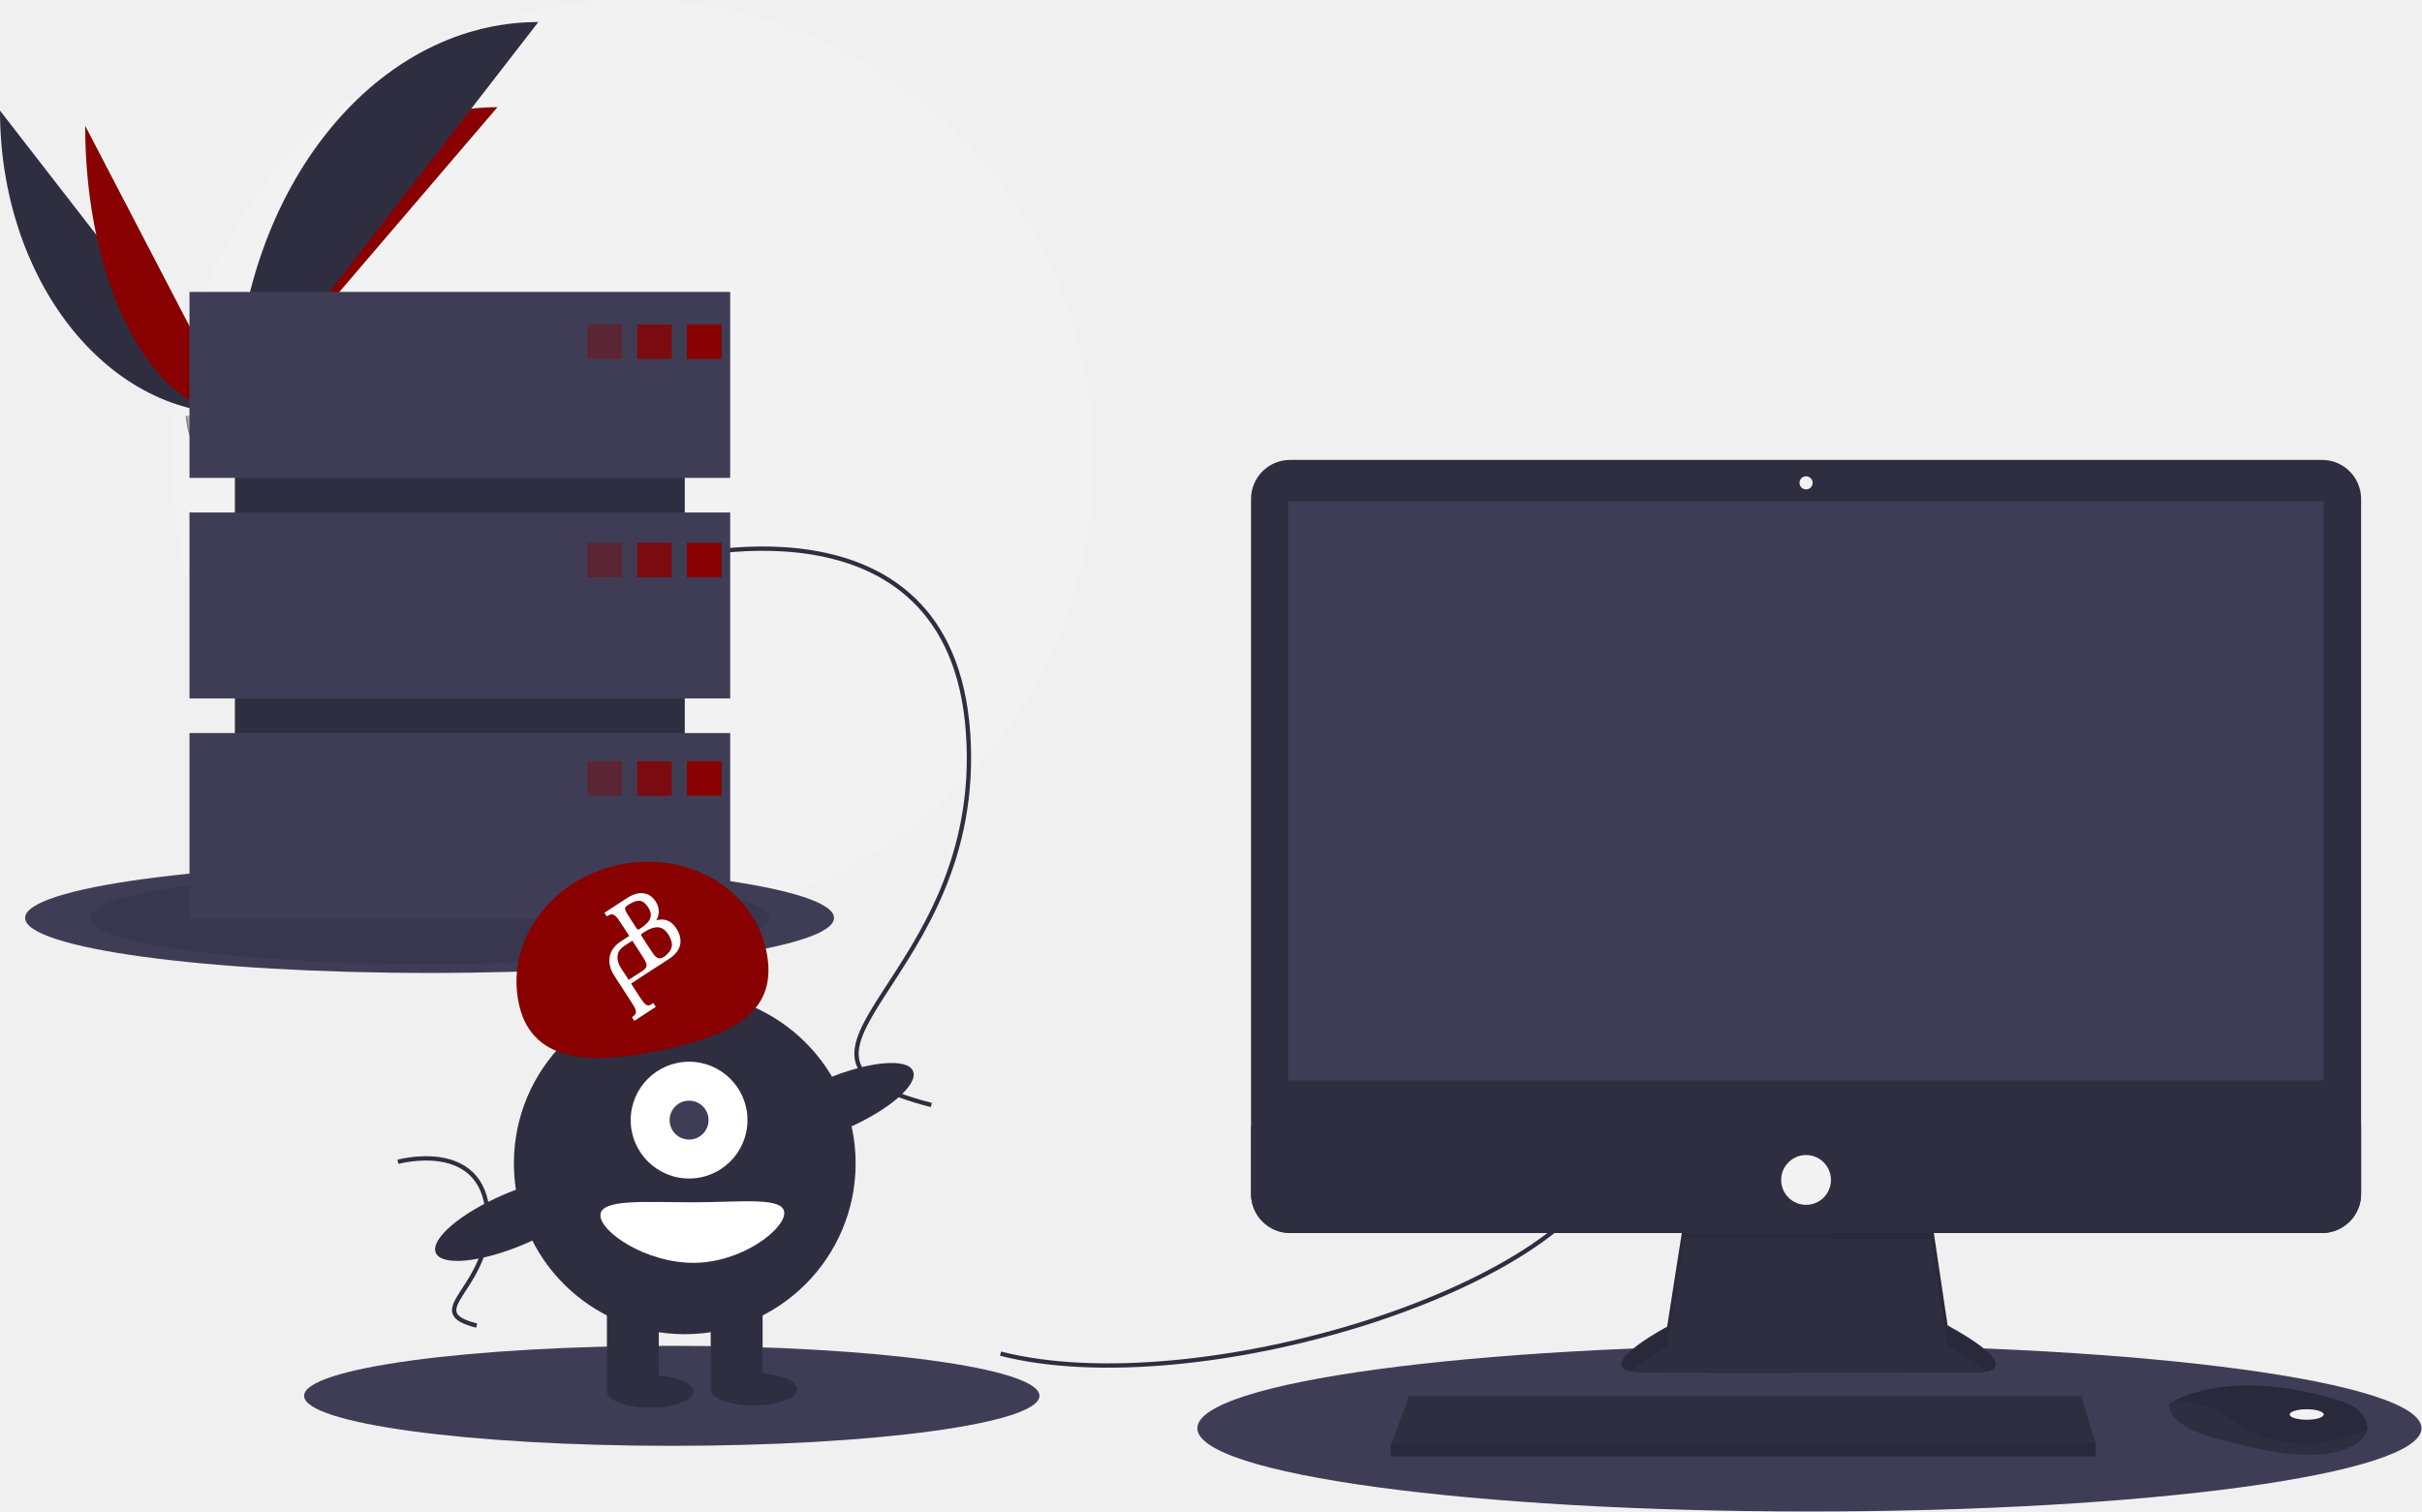
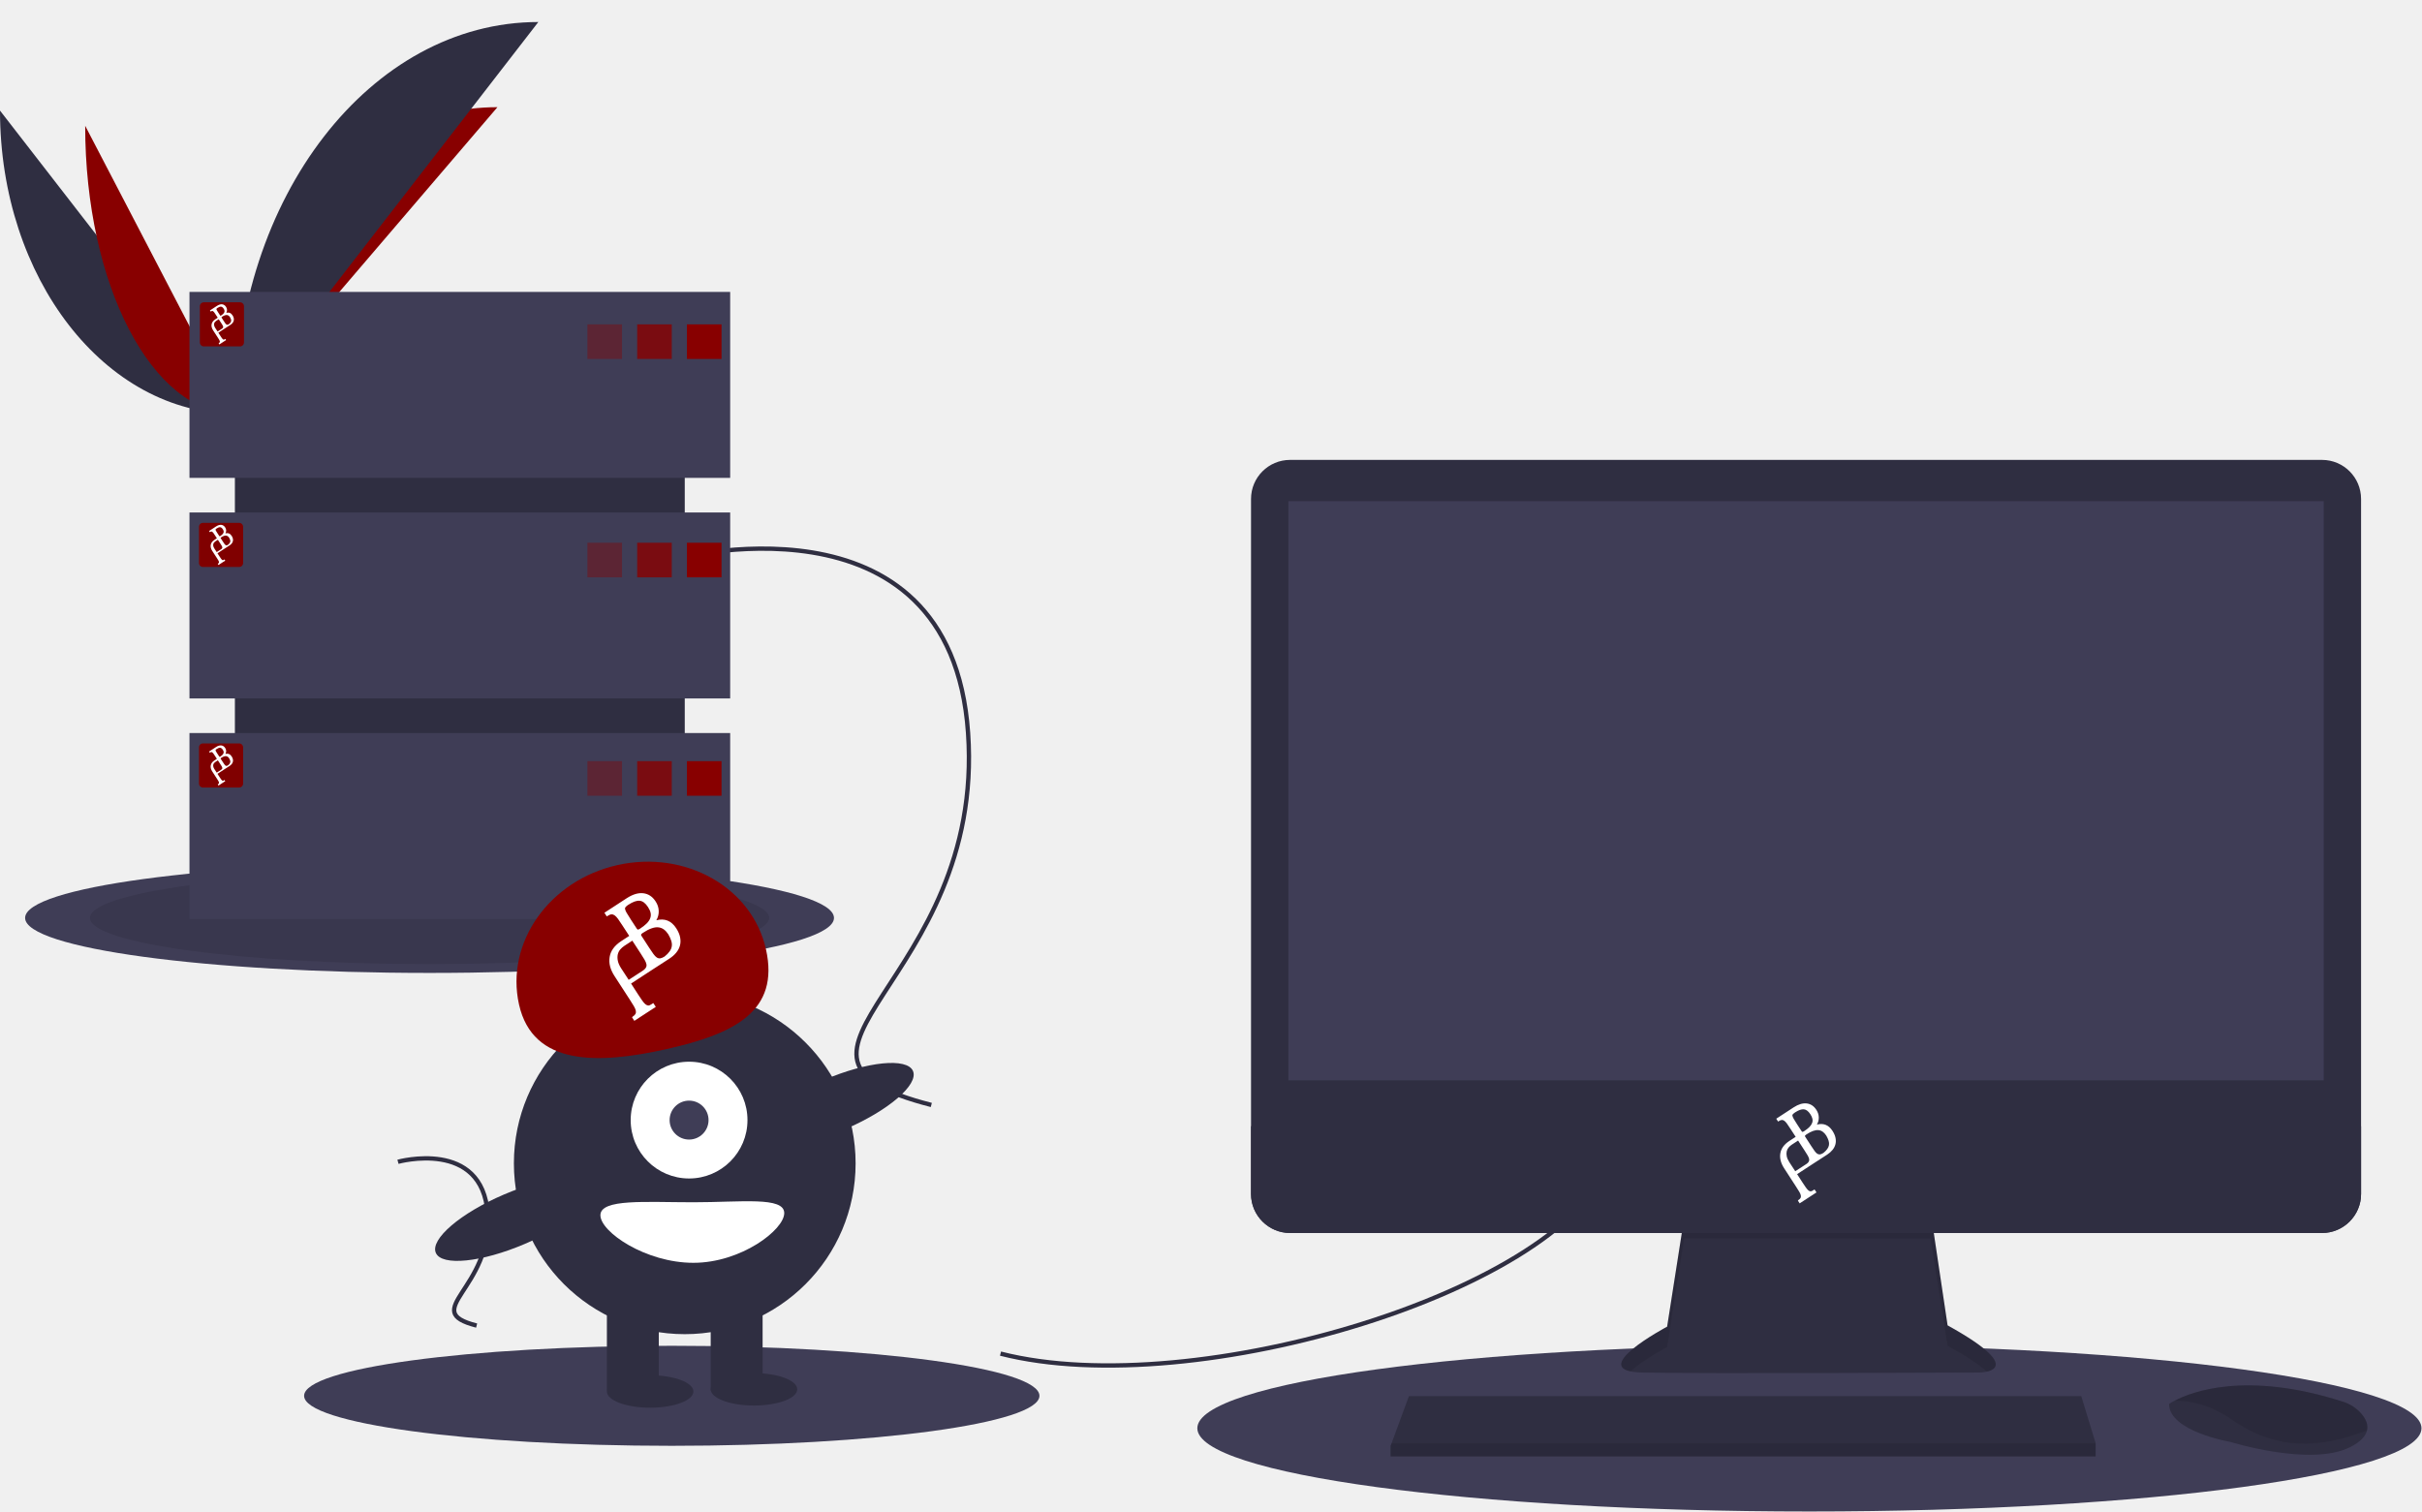
- <svg xmlns="http://www.w3.org/2000/svg" clip-rule="evenodd" fill-rule="evenodd" stroke-miterlimit="10" viewBox="0 0 4666 2913">
-   <circle cx="1219.2" cy="887.5" fill="#f2f2f2" r="887.5" />
-   <path d="m0 213.093c0 322.908 202.575 584.201 452.92 584.201" fill="#2f2e41" fill-rule="nonzero" />
-   <path d="m452.92 797.294c0-326.536 226.062-590.765 505.432-590.765" fill="#800" fill-rule="nonzero" />
-   <path d="m164.101 242.365c0 306.728 129.179 554.929 288.819 554.929" fill="#800" fill-rule="nonzero" />
-   <path d="m452.92 797.294c0-417.241 261.293-754.866 584.2-754.866" fill="#2f2e41" fill-rule="nonzero" />
-   <path d="m357.637 801.413s64.232-1.979 83.589-15.763c19.358-13.784 98.804-30.244 103.607-8.136 4.802 22.107 96.528 109.951 24.011 110.535-72.517.585-168.498-11.295-187.818-23.064-19.321-11.769-23.389-63.572-23.389-63.572z" fill="#a8a8a8" fill-rule="nonzero" />
-   <path d="m570.138 880.354c-72.517.585-168.497-11.296-187.818-23.065-14.713-8.962-20.577-41.122-22.538-55.96-1.359.058-2.145.083-2.145.083s4.069 51.804 23.389 63.573c19.321 11.768 115.301 23.649 187.818 23.064 20.933-.169 28.163-7.616 27.766-18.647-2.908 6.665-10.892 10.826-26.472 10.952z" fill-opacity=".2" fill-rule="nonzero" />
-   <ellipse cx="827.538" cy="1768.75" fill="#3f3d56" rx="779.167" ry="106" />
-   <ellipse cx="827.538" cy="1768.75" fill-opacity=".1" rx="654.167" ry="88.994" />
-   <ellipse cx="3485.87" cy="2752.08" fill="#3f3d56" rx="1179.17" ry="160.417" />
-   <ellipse cx="1294.2" cy="2689.58" fill="#3f3d56" rx="708.333" ry="96.363" />
-   <path d="m1927.54 2608.33c375 95.834 1095.83-125 1175-375" fill="none" stroke="#2f2e41" stroke-width="8.33" />
-   <path d="m1290.04 1079.17s541.667-150 575 333.333-445.833 620.833-70.833 716.667" fill="none" stroke="#2f2e41" stroke-width="8.33" />
-   <path d="m766.714 2238.68s162.802-45.084 172.82 100.185c10.019 145.269-133.998 186.595-21.289 215.398" fill="none" stroke="#2f2e41" stroke-width="8.33" />
-   <path d="m3244.6 2346.83-32.823 209.563s-161.591 85.845-47.973 88.37c113.619 2.525 648.889 0 648.889 0s103.519 0-60.597-90.895l-32.823-219.662z" fill="#2f2e41" fill-rule="nonzero" />
-   <path d="m3140.95 2642.49c25.804-22.96 70.828-46.883 70.828-46.883l32.824-209.564 474.673.447 32.823 206.592c38.271 21.196 61.979 37.446 75.849 49.909 21.078-4.809 44.113-22.682-75.849-89.122l-32.823-219.662-474.673 12.624-32.823 209.563s-135.784 72.144-70.829 86.096z" fill-opacity=".1" fill-rule="nonzero" />
-   <path d="m4548.69 961.393c0-41.499-33.692-75.191-75.19-75.191h-1988.17c-41.498 0-75.19 33.692-75.19 75.191v1339.29c0 41.499 33.692 75.191 75.19 75.191h1988.17c41.498 0 75.19-33.692 75.19-75.191z" fill="#2f2e41" />
-   <path d="m2482.1 965.736h1994.64v1115.99h-1994.64z" fill="#3f3d56" />
-   <circle cx="3479.41" cy="930.387" fill="#f2f2f2" r="12.624" />
-   <path d="m4548.69 2170.09v130.585.01c0 41.243-33.938 75.181-75.181 75.181-.003 0-.006 0-.009 0h-1988.17c-.003 0-.006 0-.009 0-41.243 0-75.181-33.938-75.181-75.181 0-.003 0-.007 0-.01v-130.585z" fill="#2f2e41" fill-rule="nonzero" />
-   <path d="m4037.41 2781.11v25.25h-1358.38v-20.2l1.871-5.05 33.479-90.896 1295.25.001 27.775 90.895z" fill="#2f2e41" fill-rule="nonzero" />
-   <path d="m4560.15 2756.39c-2.475 10.579-11.817 21.739-32.924 32.293-75.746 37.873-229.763-10.099-229.763-10.099s-118.668-20.199-118.668-73.221c3.332-2.282 6.807-4.348 10.403-6.186 31.845-16.848 137.435-58.422 324.657 1.76 13.791 4.329 26.113 12.404 35.587 23.322 7.587 8.881 13.535 20.146 10.708 32.131z" fill="#2f2e41" fill-rule="nonzero" />
-   <path d="m4560.15 2756.39c-92.713 35.525-175.352 38.176-260.162-20.729-42.771-29.693-81.628-37.04-110.79-36.484 31.845-16.848 137.435-58.422 324.657 1.76 13.791 4.329 26.113 12.404 35.587 23.322 7.587 8.881 13.535 20.146 10.708 32.131z" fill-opacity=".1" fill-rule="nonzero" />
-   <ellipse cx="4443.91" cy="2725.56" fill="#f2f2f2" rx="32.823" ry="10.099" />
-   <circle cx="3479.41" cy="2273.61" fill="#f2f2f2" r="47.972" />
-   <path d="m4037.41 2781.11v25.25h-1358.38v-20.2l1.871-5.05h1356.5z" fill-opacity=".1" fill-rule="nonzero" />
-   <path d="m452.538 662.5h866.667v1008.33h-866.667z" fill="#2f2e41" />
-   <path d="m365.038 562.5h1041.67v358.333h-1041.67z" fill="#3f3d56" />
-   <path d="m365.038 987.5h1041.67v358.333h-1041.67z" fill="#3f3d56" />
-   <path d="m365.038 1412.5h1041.67v358.333h-1041.67z" fill="#3f3d56" />
-   <g fill="#800">
-     <path d="m1131.7 625h66.667v66.667h-66.667z" fill-opacity=".4" />
-     <path d="m1227.54 625h66.667v66.667h-66.667z" fill-opacity=".8" />
-     <path d="m1323.37 625h66.667v66.667h-66.667z" />
-     <path d="m1131.7 1045.83h66.667v66.667h-66.667z" fill-opacity=".4" />
-     <path d="m1227.54 1045.83h66.667v66.667h-66.667z" fill-opacity=".8" />
-     <path d="m1323.37 1045.83h66.667v66.667h-66.667z" />
-     <path d="m1131.7 1466.67h66.667v66.667h-66.667z" fill-opacity=".4" />
-     <path d="m1227.54 1466.67h66.667v66.667h-66.667z" fill-opacity=".8" />
-     <path d="m1323.37 1466.67h66.667v66.667h-66.667z" />
+ <svg xmlns="http://www.w3.org/2000/svg" width="100%" height="100%" viewBox="0 0 19442 12138" version="1.1" xml:space="preserve" style="fill-rule:evenodd;clip-rule:evenodd;stroke-miterlimit:10;">
+   <path d="M0,887.888c0,1345.45 844.063,2434.17 1887.17,2434.17" style="fill:#2f2e41;fill-rule:nonzero;" />
+   <path d="M1887.17,3322.06c-0,-1360.57 941.925,-2461.52 2105.97,-2461.52" style="fill:#800;fill-rule:nonzero;" />
+   <path d="M683.754,1009.85c0,1278.03 538.246,2312.2 1203.41,2312.2" style="fill:#800;fill-rule:nonzero;" />
+   <path d="M1887.17,3322.06c-0,-1738.5 1088.72,-3145.28 2434.17,-3145.28" style="fill:#2f2e41;fill-rule:nonzero;" />
+   <ellipse cx="3448.08" cy="7369.79" rx="3246.53" ry="441.667" style="fill:#3f3d56;" />
+   <ellipse cx="3448.08" cy="7369.79" rx="2725.7" ry="370.808" style="fill-opacity:0.1;" />
+   <ellipse cx="14524.5" cy="11467" rx="4913.21" ry="668.404" style="fill:#3f3d56;" />
+   <ellipse cx="5392.5" cy="11206.6" rx="2951.39" ry="401.512" style="fill:#3f3d56;" />
+   <path d="M8031.42,10868c1562.5,399.308 4565.96,-520.834 4895.83,-1562.5" style="fill:none;stroke:#2f2e41;stroke-width:34.71px;" />
+   <path d="M5375.17,4496.54c-0,-0 2256.95,-625 2395.83,1388.89c138.888,2013.89 -1857.64,2586.8 -295.137,2986.11" style="fill:none;stroke:#2f2e41;stroke-width:34.71px;" />
+   <path d="M3194.64,9327.83c-0,0 678.341,-187.85 720.083,417.438c41.746,605.287 -558.325,777.479 -88.704,897.492" style="fill:none;stroke:#2f2e41;stroke-width:34.71px;" />
+   <path d="M13519.2,9778.46l-136.763,873.18c0,-0.001 -673.296,357.687 -199.887,368.208c473.412,10.521 2703.7,-0 2703.7,-0c-0,-0 431.329,-0 -252.488,-378.729l-136.762,-915.259l-1977.8,52.6Z" style="fill:#2f2e41;fill-rule:nonzero;" />
+   <path d="M13087.3,11010.4c107.516,-95.667 295.116,-195.346 295.116,-195.346l136.767,-873.183l1977.8,1.862l136.763,860.8c159.462,88.317 258.245,156.025 316.037,207.955c87.825,-20.038 183.804,-94.509 -316.037,-371.342l-136.763,-915.258l-1977.8,52.6l-136.762,873.179c-0,-0 -565.767,300.6 -295.121,358.733Z" style="fill-opacity:0.1;fill-rule:nonzero;" />
+   <path d="M18952.9,4005.8c0,-172.912 -140.383,-313.296 -313.292,-313.296l-8284.04,0c-172.909,0 -313.292,140.384 -313.292,313.296l0,5580.38c0,172.913 140.383,313.296 313.292,313.296l8284.04,0c172.909,0 313.292,-140.383 313.292,-313.296l0,-5580.38Z" style="fill:#2f2e41;" />
+   <rect x="10342.1" y="4023.9" width="8311" height="4649.96" style="fill:#3f3d56;" />
+   <path d="M18952.9,9042.04l0,544.146c0,171.845 -141.408,313.254 -313.254,313.254l-8284.12,-0c-171.846,-0 -313.254,-141.409 -313.254,-313.254l0,-544.146l8910.62,-0Z" style="fill:#2f2e41;fill-rule:nonzero;" />
+   <path d="M16822.5,11588l-0,105.209l-5659.92,-0l0,-84.167l7.796,-21.042l139.496,-378.733l5396.88,0.004l115.729,378.729l0.021,0Z" style="fill:#2f2e41;fill-rule:nonzero;" />
+   <path d="M19000.6,11485c-10.313,44.079 -49.237,90.579 -137.183,134.555c-315.609,157.804 -957.346,-42.08 -957.346,-42.08c-0,0 -494.45,-84.162 -494.45,-305.087c13.883,-9.509 28.362,-18.117 43.346,-25.775c132.687,-70.2 572.646,-243.425 1352.74,7.333c57.463,18.038 108.804,51.683 148.279,97.175c31.613,37.004 56.396,83.942 44.617,133.879Z" style="fill:#2f2e41;fill-rule:nonzero;" />
+   <path d="M19000.6,11485c-386.304,148.021 -730.633,159.067 -1084.01,-86.37c-178.213,-123.721 -340.117,-154.334 -461.625,-152.017c132.687,-70.2 572.646,-243.425 1352.74,7.333c57.463,18.038 108.804,51.684 148.279,97.175c31.613,37.004 56.396,83.942 44.617,133.879Z" style="fill-opacity:0.1;fill-rule:nonzero;" />
+   <path d="M16822.5,11588l-0,105.209l-5659.92,-0l0,-84.167l7.796,-21.042l5652.12,0Z" style="fill-opacity:0.1;fill-rule:nonzero;" />
+   <rect x="1885.58" y="2760.42" width="3611.11" height="4201.38" style="fill:#2f2e41;" />
+   <rect x="1520.99" y="2343.75" width="4340.29" height="1493.05" style="fill:#3f3d56;" />
+   <rect x="1520.99" y="4114.58" width="4340.29" height="1493.05" style="fill:#3f3d56;" />
+   <rect x="1520.99" y="5885.42" width="4340.29" height="1493.05" style="fill:#3f3d56;" />
+   <g>
+     <rect x="4715.42" y="2604.17" width="277.779" height="277.779" style="fill:#800;fill-opacity:0.4;" />
+     <rect x="5114.75" y="2604.17" width="277.779" height="277.779" style="fill:#800;fill-opacity:0.8;" />
+     <rect x="5514.04" y="2604.17" width="277.779" height="277.779" style="fill:#800;" />
+     <rect x="4715.42" y="4357.62" width="277.779" height="277.779" style="fill:#800;fill-opacity:0.4;" />
+     <rect x="5114.75" y="4357.62" width="277.779" height="277.779" style="fill:#800;fill-opacity:0.8;" />
+     <rect x="5514.04" y="4357.62" width="277.779" height="277.779" style="fill:#800;" />
+     <rect x="4715.42" y="6111.12" width="277.779" height="277.779" style="fill:#800;fill-opacity:0.4;" />
+     <rect x="5114.75" y="6111.12" width="277.779" height="277.779" style="fill:#800;fill-opacity:0.8;" />
+     <rect x="5514.04" y="6111.12" width="277.779" height="277.779" style="fill:#800;" />
  </g>
-   <circle cx="1319.2" cy="2241.67" fill="#2f2e41" r="329.167" />
-   <path d="m1169.2 2500h100v179.167h-100z" fill="#2f2e41" />
-   <path d="m1369.2 2500h100v179.167h-100z" fill="#2f2e41" />
-   <ellipse cx="1252.54" cy="2681.25" fill="#2f2e41" rx="83.333" ry="31.25" />
-   <ellipse cx="1452.54" cy="2677.08" fill="#2f2e41" rx="83.333" ry="31.25" />
-   <circle cx="1327.54" cy="2158.33" fill="#fff" r="112.5" />
-   <circle cx="1327.54" cy="2158.33" fill="#3f3d56" r="37.5" />
-   <path d="m999.902 1935.55c-26.579-119.031 58.383-239.308 189.766-268.645 131.384-29.337 259.438 43.375 286.017 162.407s-60.494 162.932-191.878 192.269-257.326 33.001-283.905-86.031z" fill="#800" fill-rule="nonzero" />
-   <path d="m1587.27 2081.01c83.508-35.742 160.416-43.476 171.637-17.26 11.22 26.216-47.468 76.518-130.977 112.26s-160.417 43.476-171.637 17.26c-11.221-26.215 47.468-76.518 130.977-112.26z" fill="#2f2e41" />
-   <path d="m970.604 2301.85c83.509-35.742 160.417-43.476 171.637-17.26 11.221 26.215-47.468 76.517-130.977 112.26-83.508 35.742-160.416 43.476-171.637 17.26-11.22-26.216 47.468-76.518 130.977-112.26z" fill="#2f2e41" />
-   <path d="m1510.87 2337.5c0 32.217-82.952 95.833-175 95.833-92.047 0-179.166-59.45-179.166-91.666 0-32.217 87.119-25 179.166-25 92.048 0 175-11.384 175 20.833z" fill="#fff" fill-rule="nonzero" />
-   <path d="m1310.26 1806.13c-1.046-5.634-3.622-11.429-7.485-17.465-4.829-7.404-10.462-12.314-16.901-14.809-6.358-2.495-13.521-2.656-21.408-.563 3.299-5.795 4.829-11.831 4.587-18.189-.241-6.358-2.173-12.395-5.956-18.109-6.036-9.336-13.923-14.567-23.742-15.774-9.739-1.127-20.362 2.092-31.952 9.577l-42.978 28.008 4.588 7.082 1.449-.965c2.897-1.851 5.392-2.898 7.565-3.059 2.092-.161 4.105.564 6.197 2.012 2.012 1.449 4.185 3.703 6.439 6.841 2.253 3.22 4.99 7.244 8.129 12.073l13.44 20.603-15.533 10.141c-12.877 8.451-20.282 18.672-22.213 30.503-2.012 11.831 1.207 24.226 9.577 37.022l29.296 45.232c3.219 4.909 5.795 9.014 7.726 12.314 2.012 3.38 3.22 6.197 3.783 8.692.563 2.414.322 4.587-.563 6.358-.966 1.851-2.737 3.622-5.554 5.392l-1.046 1.368 4.346 6.681 41.368-26.962-4.829-7.324-3.863 2.495c-2.253 1.61-4.266 2.334-6.117 2.173s-3.782-1.127-5.714-2.817c-1.932-1.771-4.024-4.266-6.197-7.485-2.173-3.139-4.749-6.922-7.565-11.268l-13.361-20.684 26.399-17.223 11.348-7.404 36.378-23.582c5.151-3.38 9.417-7.082 12.877-11.348 3.461-4.185 5.876-8.773 7.163-13.682 1.369-4.99 1.449-10.221.322-15.855zm-102.857-47.002c-2.092-3.38-3.139-6.439-3.38-9.014.644-2.093 2.817-4.346 6.6-6.761 8.772-5.714 16.096-8.289 21.891-7.646 5.714.564 11.026 4.668 15.855 12.073 2.575 3.943 4.266 7.646 4.99 11.106.805 3.542.563 7.002-.644 10.302-1.207 3.381-3.38 6.68-6.68 10.061-3.3 3.299-7.646 6.76-13.199 10.382-1.449.885-2.495 1.449-3.22 1.61-.724.16-1.529-.242-2.495-1.288l-11.67-17.867c-3.38-5.151-6.036-9.497-8.048-12.958zm36.781 105.674c-.885 1.529-2.334 2.978-4.346 4.587-.725.483-1.449.966-2.254 1.53l-26.398 17.142-14.568-22.293c-3.38-5.232-5.472-10.061-6.358-14.487-.885-4.507-.885-8.531-.08-12.234.885-3.621 2.414-6.76 4.748-9.497 2.334-2.656 4.91-4.99 7.727-6.841l15.533-10.141 15.855 24.387c3.139 4.909 5.714 9.014 7.726 12.314 1.932 3.38 3.139 6.277 3.622 8.772s.081 4.749-1.207 6.761zm49.98-41.127c-.564 3.38-1.932 6.6-4.266 9.739-2.253 3.219-5.392 6.358-9.497 9.658-3.219 2.012-5.956 3.219-8.29 3.541s-4.587-.242-6.76-1.61c-2.093-1.368-4.346-3.702-6.6-6.841-2.253-3.139-4.909-7.163-8.129-11.992l-15.291-23.581c-.403-.966-.322-1.851.161-2.495.563-.725 1.609-1.61 3.219-2.656 6.117-4.024 11.59-6.841 16.419-8.531 4.909-1.771 9.255-2.415 13.199-2.012 3.863.402 7.404 1.77 10.543 4.024 3.139 2.253 5.956 5.392 8.531 9.255 2.656 4.588 4.668 8.853 5.795 12.636 1.207 3.863 1.529 7.485.966 10.865z" fill="#fff" fill-rule="nonzero" />
+   <circle cx="5496.67" cy="9340.29" r="1371.53" style="fill:#2f2e41;" />
+   <rect x="4871.67" y="10416.7" width="416.667" height="746.529" style="fill:#2f2e41;" />
+   <rect x="5705" y="10416.7" width="416.667" height="746.529" style="fill:#2f2e41;" />
+   <ellipse cx="5218.92" cy="11171.9" rx="347.221" ry="130.208" style="fill:#2f2e41;" />
+   <ellipse cx="6052.25" cy="11154.5" rx="347.221" ry="130.208" style="fill:#2f2e41;" />
+   <circle cx="5531.42" cy="8993.04" r="468.75" style="fill:#fff;" />
+   <circle cx="5531.42" cy="8993.04" r="156.25" style="fill:#3f3d56;" />
+   <path d="M4166.26,8064.79c-110.745,-495.963 243.263,-997.117 790.692,-1119.36c547.433,-122.237 1080.99,180.73 1191.74,676.696c110.745,495.967 -252.059,678.884 -799.492,801.121c-547.433,122.238 -1072.19,137.504 -1182.94,-358.462Z" style="fill:#800;fill-rule:nonzero;" />
+   <path d="M6613.62,8670.88c347.95,-148.925 668.4,-181.15 715.154,-71.917c46.75,109.234 -197.783,318.825 -545.737,467.75c-347.955,148.925 -668.405,181.15 -715.155,71.917c-46.754,-109.229 197.784,-318.825 545.738,-467.75Z" style="fill:#2f2e41;" />
+   <path d="M4044.18,9591.04c347.955,-148.925 668.405,-181.15 715.155,-71.917c46.754,109.229 -197.784,318.821 -545.738,467.75c-347.95,148.925 -668.4,181.15 -715.154,71.917c-46.75,-109.234 197.783,-318.825 545.737,-467.75Z" style="fill:#2f2e41;" />
+   <path d="M6295.29,9739.58c-0,134.238 -345.634,399.305 -729.167,399.305c-383.529,-0.001 -746.525,-247.709 -746.525,-381.942c0,-134.238 362.996,-104.167 746.525,-104.167c383.533,0 729.167,-47.433 729.167,86.804Z" style="fill:#fff;fill-rule:nonzero;" />
+   <path d="M5459.42,7525.54c-4.359,-23.475 -15.092,-47.621 -31.188,-72.771c-20.121,-30.85 -43.591,-51.309 -70.421,-61.704c-26.491,-10.396 -56.337,-11.067 -89.2,-2.346c13.746,-24.146 20.121,-49.296 19.113,-75.788c-1.004,-26.491 -9.054,-51.646 -24.817,-75.454c-25.15,-38.9 -58.012,-60.696 -98.925,-65.725c-40.579,-4.696 -84.841,8.717 -133.133,39.904l-179.075,116.7l19.117,29.509l6.037,-4.021c12.071,-7.713 22.467,-12.075 31.521,-12.746c8.717,-0.671 17.104,2.35 25.821,8.383c8.383,6.038 17.437,15.43 26.829,28.505c9.387,13.416 20.792,30.183 33.871,50.304l56,85.846l-64.721,42.254c-53.654,35.212 -84.508,77.8 -92.554,127.096c-8.384,49.295 5.029,100.941 39.904,154.258l122.067,188.466c13.412,20.455 24.145,37.559 32.191,51.309c8.384,14.083 13.417,25.821 15.763,36.216c2.346,10.059 1.341,19.113 -2.346,26.492c-4.025,7.713 -11.404,15.092 -23.142,22.467l-4.358,5.7l18.108,27.837l172.367,-112.341l-20.121,-30.517l-16.096,10.396c-9.387,6.708 -17.775,9.725 -25.487,9.054c-7.713,-0.671 -15.759,-4.696 -23.809,-11.738c-8.05,-7.379 -16.766,-17.775 -25.821,-31.187c-9.054,-13.079 -19.787,-28.842 -31.52,-46.95l-55.671,-86.183l109.996,-71.763l47.283,-30.85l151.575,-98.258c21.462,-14.084 39.237,-29.509 53.654,-47.284c14.421,-17.437 24.483,-36.554 29.846,-57.008c5.704,-20.792 6.037,-42.587 1.342,-66.062Zm-428.571,-195.842c-8.717,-14.083 -13.079,-26.829 -14.084,-37.558c2.684,-8.721 11.738,-18.109 27.5,-28.171c36.55,-23.809 67.067,-34.538 91.213,-31.859c23.808,2.35 45.942,19.45 66.062,50.305c10.73,16.429 17.775,31.858 20.792,46.275c3.354,14.758 2.346,29.175 -2.683,42.925c-5.029,14.087 -14.084,27.833 -27.834,41.92c-13.75,13.746 -31.858,28.167 -54.995,43.259c-6.038,3.687 -10.396,6.037 -13.417,6.708c-3.017,0.667 -6.371,-1.008 -10.396,-5.367l-48.625,-74.445c-14.083,-21.463 -25.15,-39.571 -33.533,-53.992Zm153.254,440.308c-3.688,6.371 -9.725,12.409 -18.108,19.113c-3.021,2.012 -6.038,4.025 -9.392,6.375l-109.992,71.425l-60.7,-92.888c-14.083,-21.8 -22.8,-41.921 -26.491,-60.362c-3.688,-18.779 -3.688,-35.546 -0.334,-50.975c3.688,-15.088 10.059,-28.167 19.784,-39.571c9.725,-11.067 20.458,-20.792 32.196,-28.504l64.72,-42.254l66.063,101.612c13.079,20.454 23.808,37.558 32.192,51.308c8.05,14.084 13.079,26.155 15.091,36.55c2.013,10.396 0.338,19.788 -5.029,28.171Zm208.25,-171.362c-2.35,14.083 -8.05,27.5 -17.775,40.579c-9.388,13.412 -22.467,26.492 -39.571,40.242c-13.412,8.383 -24.817,13.412 -34.542,14.754c-9.725,1.341 -19.112,-1.009 -28.166,-6.709c-8.721,-5.7 -18.109,-15.425 -27.5,-28.504c-9.388,-13.079 -20.454,-29.846 -33.871,-49.966l-63.713,-98.255c-1.679,-4.025 -1.341,-7.712 0.671,-10.395c2.346,-3.021 6.704,-6.709 13.413,-11.067c25.487,-16.767 48.292,-28.504 68.412,-35.546c20.455,-7.379 38.563,-10.062 54.996,-8.383c16.096,1.675 30.85,7.375 43.929,16.766c13.079,9.388 24.817,22.467 35.546,38.563c11.067,19.117 19.45,36.888 24.146,52.65c5.029,16.096 6.371,31.188 4.025,45.271Z" style="fill:#fff;fill-rule:nonzero;" />
+   <g>
+     <path d="M1926.64,2427.08l-290.569,0c-17.508,0 -31.746,14.344 -31.746,31.747l0,290.675c0,17.402 14.238,31.746 31.746,31.746l290.569,0c17.508,0 31.852,-14.344 31.852,-31.746l-0,-290.675c-0,-17.403 -14.344,-31.747 -31.852,-31.747Z" style="fill:#800000;fill-rule:nonzero;" />
+     <path d="M1876.44,2554.49c-1.371,-7.383 -4.747,-14.977 -9.809,-22.887c-6.328,-9.704 -13.711,-16.137 -22.149,-19.407c-8.332,-3.269 -17.719,-3.48 -28.055,-0.738c4.325,-7.594 6.329,-15.504 6.012,-23.836c-0.316,-8.332 -2.848,-16.242 -7.805,-23.731c-7.91,-12.234 -18.246,-19.09 -31.113,-20.672c-12.762,-1.476 -26.684,2.742 -41.872,12.551l-56.32,36.704l6.011,9.281l1.899,-1.266c3.797,-2.426 7.066,-3.797 9.914,-4.008c2.742,-0.211 5.379,0.739 8.121,2.637c2.637,1.899 5.485,4.852 8.438,8.965c2.953,4.219 6.539,9.492 10.652,15.821l17.614,27l-20.356,13.289c-16.875,11.074 -26.578,24.469 -29.11,39.973c-2.636,15.504 1.582,31.746 12.551,48.516l38.391,59.274c4.219,6.434 7.594,11.813 10.125,16.137c2.637,4.429 4.219,8.121 4.957,11.391c0.739,3.164 0.422,6.011 -0.738,8.331c-1.266,2.426 -3.586,4.747 -7.277,7.067l-1.371,1.793l5.695,8.754l54.211,-35.332l-6.328,-9.598l-5.062,3.27c-2.954,2.109 -5.59,3.058 -8.016,2.847c-2.426,-0.211 -4.957,-1.476 -7.488,-3.691c-2.532,-2.321 -5.274,-5.59 -8.122,-9.809c-2.847,-4.113 -6.222,-9.07 -9.914,-14.766l-17.508,-27.105l34.594,-22.571l14.872,-9.703l47.672,-30.903c6.75,-4.429 12.34,-9.281 16.875,-14.871c4.535,-5.484 7.699,-11.496 9.387,-17.93c1.793,-6.539 1.898,-13.394 0.422,-20.777Zm-134.791,-61.595c-2.742,-4.429 -4.113,-8.437 -4.429,-11.812c0.843,-2.742 3.691,-5.696 8.648,-8.86c11.496,-7.488 21.094,-10.863 28.688,-10.019c7.488,0.738 14.449,6.117 20.777,15.82c3.376,5.168 5.59,10.02 6.54,14.555c1.054,4.641 0.738,9.176 -0.844,13.5c-1.582,4.43 -4.43,8.754 -8.754,13.184c-4.324,4.324 -10.02,8.859 -17.297,13.605c-1.899,1.16 -3.27,1.899 -4.219,2.11c-0.949,0.211 -2.004,-0.317 -3.27,-1.688l-15.293,-23.414c-4.429,-6.75 -7.91,-12.445 -10.547,-16.981Zm48.2,138.482c-1.16,2.004 -3.058,3.902 -5.695,6.012c-0.95,0.633 -1.899,1.265 -2.953,2.004l-34.594,22.465l-19.09,-29.215c-4.43,-6.856 -7.172,-13.184 -8.333,-18.985c-1.16,-5.906 -1.16,-11.18 -0.105,-16.031c1.16,-4.746 3.164,-8.86 6.223,-12.446c3.058,-3.48 6.433,-6.539 10.125,-8.965l20.355,-13.289l20.778,31.958c4.113,6.433 7.488,11.812 10.125,16.136c2.531,4.43 4.113,8.227 4.746,11.497c0.633,3.269 0.106,6.222 -1.582,8.859Zm65.497,-53.895c-0.738,4.43 -2.532,8.649 -5.59,12.762c-2.953,4.219 -7.067,8.332 -12.445,12.656c-4.219,2.637 -7.805,4.219 -10.864,4.641c-3.059,0.422 -6.012,-0.317 -8.859,-2.109c-2.743,-1.793 -5.696,-4.852 -8.649,-8.965c-2.953,-4.114 -6.434,-9.387 -10.652,-15.715l-20.04,-30.903c-0.527,-1.266 -0.422,-2.426 0.211,-3.27c0.739,-0.949 2.11,-2.109 4.219,-3.48c8.016,-5.274 15.188,-8.965 21.516,-11.18c6.434,-2.32 12.129,-3.164 17.297,-2.637c5.063,0.528 9.703,2.321 13.816,5.274c4.114,2.953 7.805,7.066 11.18,12.129c3.481,6.012 6.118,11.602 7.594,16.559c1.582,5.062 2.004,9.808 1.266,14.238Z" style="fill:#fff;fill-rule:nonzero;" />
+   </g>
+   <g>
+     <path d="M1919.7,4197.92l-290.568,-0c-17.508,-0 -31.747,14.343 -31.747,31.746l0,290.675c0,17.403 14.239,31.747 31.747,31.747l290.568,-0c17.508,-0 31.852,-14.344 31.852,-31.747l0,-290.675c0,-17.403 -14.344,-31.746 -31.852,-31.746Z" style="fill:#800000;fill-rule:nonzero;" />
+     <path d="M1869.5,4325.32c-1.371,-7.383 -4.746,-14.977 -9.808,-22.887c-6.329,-9.703 -13.712,-16.137 -22.149,-19.406c-8.332,-3.27 -17.719,-3.481 -28.055,-0.739c4.324,-7.593 6.328,-15.504 6.012,-23.836c-0.317,-8.332 -2.848,-16.242 -7.805,-23.73c-7.91,-12.235 -18.246,-19.09 -31.114,-20.672c-12.762,-1.477 -26.683,2.742 -41.871,12.55l-56.321,36.704l6.012,9.281l1.898,-1.266c3.797,-2.425 7.067,-3.796 9.915,-4.007c2.742,-0.211 5.378,0.738 8.121,2.636c2.636,1.899 5.484,4.852 8.437,8.965c2.953,4.219 6.539,9.493 10.653,15.821l17.613,27l-20.355,13.289c-16.876,11.075 -26.579,24.469 -29.11,39.973c-2.637,15.504 1.582,31.747 12.551,48.516l38.391,59.274c4.219,6.434 7.594,11.813 10.125,16.137c2.637,4.43 4.219,8.121 4.957,11.391c0.738,3.164 0.422,6.012 -0.738,8.332c-1.266,2.426 -3.586,4.746 -7.278,7.066l-1.371,1.793l5.695,8.754l54.212,-35.332l-6.328,-9.598l-5.063,3.27c-2.953,2.109 -5.59,3.058 -8.016,2.848c-2.425,-0.211 -4.957,-1.477 -7.488,-3.692c-2.531,-2.32 -5.273,-5.59 -8.121,-9.809c-2.848,-4.113 -6.223,-9.07 -9.914,-14.765l-17.508,-27.106l34.594,-22.571l14.871,-9.703l47.672,-30.902c6.75,-4.43 12.34,-9.282 16.876,-14.872c4.535,-5.484 7.699,-11.496 9.386,-17.929c1.793,-6.54 1.899,-13.395 0.422,-20.778Zm-134.79,-61.594c-2.742,-4.43 -4.113,-8.438 -4.43,-11.813c0.844,-2.742 3.692,-5.695 8.649,-8.859c11.496,-7.489 21.094,-10.864 28.687,-10.02c7.489,0.738 14.45,6.117 20.778,15.821c3.375,5.167 5.59,10.019 6.539,14.554c1.055,4.641 0.738,9.176 -0.844,13.5c-1.582,4.43 -4.429,8.754 -8.754,13.184c-4.324,4.324 -10.019,8.859 -17.297,13.606c-1.898,1.16 -3.269,1.898 -4.219,2.109c-0.949,0.211 -2.003,-0.316 -3.269,-1.687l-15.293,-23.415c-4.43,-6.75 -7.91,-12.445 -10.547,-16.98Zm48.2,138.481c-1.161,2.004 -3.059,3.903 -5.696,6.012c-0.949,0.633 -1.898,1.266 -2.953,2.004l-34.594,22.465l-19.09,-29.215c-4.43,-6.856 -7.172,-13.184 -8.332,-18.984c-1.16,-5.907 -1.16,-11.18 -0.106,-16.032c1.161,-4.746 3.165,-8.859 6.223,-12.445c3.059,-3.481 6.434,-6.54 10.125,-8.965l20.356,-13.29l20.777,31.958c4.114,6.434 7.489,11.813 10.125,16.137c2.532,4.429 4.114,8.226 4.747,11.496c0.632,3.269 0.105,6.223 -1.582,8.859Zm65.496,-53.895c-0.738,4.43 -2.531,8.649 -5.59,12.762c-2.953,4.219 -7.066,8.332 -12.445,12.657c-4.219,2.636 -7.805,4.218 -10.863,4.64c-3.059,0.422 -6.012,-0.316 -8.86,-2.109c-2.742,-1.793 -5.695,-4.852 -8.648,-8.965c-2.954,-4.113 -6.434,-9.387 -10.653,-15.715l-20.039,-30.903c-0.527,-1.265 -0.422,-2.425 0.211,-3.269c0.738,-0.949 2.109,-2.11 4.219,-3.481c8.015,-5.273 15.187,-8.965 21.516,-11.18c6.433,-2.32 12.128,-3.164 17.297,-2.636c5.062,0.527 9.703,2.32 13.816,5.273c4.113,2.953 7.805,7.067 11.18,12.129c3.48,6.012 6.117,11.602 7.594,16.559c1.582,5.062 2.004,9.809 1.265,14.238Z" style="fill:#fff;fill-rule:nonzero;" />
+   </g>
+   <g>
+     <path d="M1919.7,5968.75l-290.568,0c-17.508,0 -31.747,14.344 -31.747,31.746l0,290.676c0,17.402 14.239,31.746 31.747,31.746l290.568,0c17.508,0 31.852,-14.344 31.852,-31.746l0,-290.676c0,-17.402 -14.344,-31.746 -31.852,-31.746Z" style="fill:#800000;fill-rule:nonzero;" />
+     <path d="M1869.5,6096.16c-1.371,-7.382 -4.746,-14.976 -9.808,-22.887c-6.329,-9.703 -13.712,-16.136 -22.149,-19.406c-8.332,-3.27 -17.719,-3.481 -28.055,-0.738c4.324,-7.594 6.328,-15.504 6.012,-23.837c-0.317,-8.332 -2.848,-16.242 -7.805,-23.73c-7.91,-12.235 -18.246,-19.09 -31.114,-20.672c-12.762,-1.477 -26.683,2.742 -41.871,12.551l-56.321,36.703l6.012,9.281l1.898,-1.265c3.797,-2.426 7.067,-3.797 9.915,-4.008c2.742,-0.211 5.378,0.738 8.121,2.637c2.636,1.898 5.484,4.851 8.437,8.965c2.953,4.218 6.539,9.492 10.653,15.82l17.613,27l-20.355,13.289c-16.876,11.075 -26.579,24.469 -29.11,39.974c-2.637,15.504 1.582,31.746 12.551,48.516l38.391,59.274c4.219,6.433 7.594,11.812 10.125,16.136c2.637,4.43 4.219,8.122 4.957,11.391c0.738,3.164 0.422,6.012 -0.738,8.332c-1.266,2.426 -3.586,4.746 -7.278,7.067l-1.371,1.793l5.695,8.754l54.212,-35.333l-6.328,-9.597l-5.063,3.269c-2.953,2.11 -5.59,3.059 -8.016,2.848c-2.425,-0.211 -4.957,-1.477 -7.488,-3.692c-2.531,-2.32 -5.273,-5.59 -8.121,-9.808c-2.848,-4.114 -6.223,-9.071 -9.914,-14.766l-17.508,-27.106l34.594,-22.57l14.871,-9.703l47.672,-30.903c6.75,-4.43 12.34,-9.281 16.876,-14.871c4.535,-5.485 7.699,-11.497 9.386,-17.93c1.793,-6.539 1.899,-13.395 0.422,-20.778Zm-134.79,-61.594c-2.742,-4.43 -4.113,-8.438 -4.43,-11.813c0.844,-2.742 3.692,-5.695 8.649,-8.859c11.496,-7.488 21.094,-10.863 28.687,-10.02c7.489,0.739 14.45,6.118 20.778,15.821c3.375,5.168 5.59,10.019 6.539,14.555c1.055,4.64 0.738,9.175 -0.844,13.5c-1.582,4.429 -4.429,8.754 -8.754,13.183c-4.324,4.325 -10.019,8.86 -17.297,13.606c-1.898,1.16 -3.269,1.898 -4.219,2.109c-0.949,0.211 -2.003,-0.316 -3.269,-1.687l-15.293,-23.414c-4.43,-6.75 -7.91,-12.446 -10.547,-16.981Zm48.2,138.482c-1.161,2.004 -3.059,3.902 -5.696,6.011c-0.949,0.633 -1.898,1.266 -2.953,2.004l-34.594,22.465l-19.09,-29.215c-4.43,-6.855 -7.172,-13.183 -8.332,-18.984c-1.16,-5.906 -1.16,-11.18 -0.106,-16.032c1.161,-4.746 3.165,-8.859 6.223,-12.445c3.059,-3.481 6.434,-6.539 10.125,-8.965l20.356,-13.289l20.777,31.957c4.114,6.434 7.489,11.813 10.125,16.137c2.532,4.43 4.114,8.227 4.747,11.496c0.632,3.27 0.105,6.223 -1.582,8.86Zm65.496,-53.895c-0.738,4.429 -2.531,8.648 -5.59,12.761c-2.953,4.219 -7.066,8.333 -12.445,12.657c-4.219,2.637 -7.805,4.219 -10.863,4.641c-3.059,0.421 -6.012,-0.317 -8.86,-2.11c-2.742,-1.793 -5.695,-4.851 -8.648,-8.965c-2.954,-4.113 -6.434,-9.387 -10.653,-15.715l-20.039,-30.902c-0.527,-1.266 -0.422,-2.426 0.211,-3.27c0.738,-0.949 2.109,-2.109 4.219,-3.48c8.015,-5.274 15.187,-8.965 21.516,-11.18c6.433,-2.321 12.128,-3.164 17.297,-2.637c5.062,0.527 9.703,2.32 13.816,5.274c4.113,2.953 7.805,7.066 11.18,12.129c3.48,6.011 6.117,11.601 7.594,16.558c1.582,5.063 2.004,9.809 1.265,14.239Z" style="fill:#fff;fill-rule:nonzero;" />
+   </g>
+   <path d="M14734.2,9136.34c-3.414,-18.383 -11.818,-37.292 -24.424,-56.989c-15.757,-24.161 -34.141,-40.181 -55.15,-48.322c-20.748,-8.142 -44.121,-8.667 -69.858,-1.839c10.768,-18.909 15.758,-38.605 14.97,-59.352c-0.788,-20.748 -7.091,-40.444 -19.435,-59.09c-19.696,-30.464 -45.433,-47.535 -77.473,-51.474c-31.777,-3.677 -66.443,6.828 -104.261,31.252l-140.24,91.393l14.97,23.11l4.727,-3.151c9.455,-6.041 17.596,-9.455 24.687,-9.98c6.828,-0.525 13.393,1.838 20.221,6.566c6.566,4.727 13.657,12.08 21.01,22.322c7.354,10.505 16.283,23.636 26.525,39.394l43.857,67.231l-50.685,33.09c-42.02,27.576 -66.181,60.928 -72.484,99.534c-6.566,38.605 3.939,79.049 31.252,120.806l95.594,147.593c10.505,16.02 18.909,29.414 25.212,40.181c6.566,11.03 10.505,20.223 12.343,28.364c1.839,7.878 1.051,14.969 -1.838,20.746c-3.152,6.041 -8.929,11.819 -18.121,17.596l-3.414,4.465l14.181,21.798l134.988,-87.979l-15.757,-23.898l-12.606,8.141c-7.353,5.253 -13.919,7.616 -19.959,7.091c-6.041,-0.526 -12.344,-3.677 -18.647,-9.192c-6.303,-5.778 -13.131,-13.919 -20.221,-24.424c-7.091,-10.242 -15.495,-22.585 -24.687,-36.767l-43.595,-67.494l86.14,-56.201l37.03,-24.161l118.705,-76.948c16.807,-11.03 30.727,-23.111 42.019,-37.03c11.293,-13.656 19.172,-28.626 23.374,-44.645c4.464,-16.283 4.727,-33.353 1.05,-51.737Zm-335.631,-153.371c-6.828,-11.03 -10.242,-21.01 -11.03,-29.414c2.101,-6.828 9.192,-14.181 21.535,-22.06c28.626,-18.646 52.525,-27.05 71.433,-24.949c18.646,1.838 35.979,15.232 51.737,39.393c8.404,12.869 13.919,24.949 16.282,36.242c2.627,11.555 1.839,22.848 -2.101,33.616c-3.939,11.03 -11.03,21.797 -21.797,32.827c-10.768,10.768 -24.949,22.06 -43.07,33.879c-4.727,2.888 -8.141,4.727 -10.505,5.252c-2.363,0.525 -4.99,-0.788 -8.141,-4.202l-38.081,-58.302c-11.03,-16.808 -19.696,-30.989 -26.262,-42.282Zm120.018,344.822c-2.888,4.99 -7.615,9.717 -14.181,14.97c-2.364,1.575 -4.727,3.151 -7.354,4.99l-86.139,55.938l-47.535,-72.746c-11.03,-17.071 -17.858,-32.828 -20.747,-47.272c-2.889,-14.707 -2.889,-27.838 -0.263,-39.919c2.889,-11.818 7.879,-22.06 15.495,-30.989c7.616,-8.667 16.02,-16.283 25.212,-22.323l50.686,-33.09l51.736,79.574c10.242,16.02 18.646,29.414 25.212,40.181c6.303,11.03 10.242,20.485 11.818,28.626c1.576,8.141 0.262,15.495 -3.94,22.06Zm163.089,-134.2c-1.839,11.03 -6.303,21.535 -13.919,31.778c-7.354,10.505 -17.596,20.747 -30.989,31.514c-10.505,6.566 -19.435,10.505 -27.051,11.556c-7.616,1.05 -14.969,-0.788 -22.06,-5.253c-6.828,-4.464 -14.182,-12.08 -21.535,-22.323c-7.353,-10.242 -16.02,-23.373 -26.525,-39.13l-49.898,-76.948c-1.313,-3.152 -1.05,-6.041 0.525,-8.142c1.839,-2.363 5.253,-5.252 10.505,-8.666c19.959,-13.131 37.818,-22.323 53.575,-27.838c16.02,-5.778 30.201,-7.879 43.07,-6.565c12.606,1.312 24.161,5.777 34.403,13.13c10.243,7.354 19.435,17.596 27.838,30.202c8.667,14.969 15.233,28.889 18.909,41.232c3.939,12.605 4.99,24.423 3.152,35.453Z" style="fill:#fff;fill-rule:nonzero;" />
</svg>
